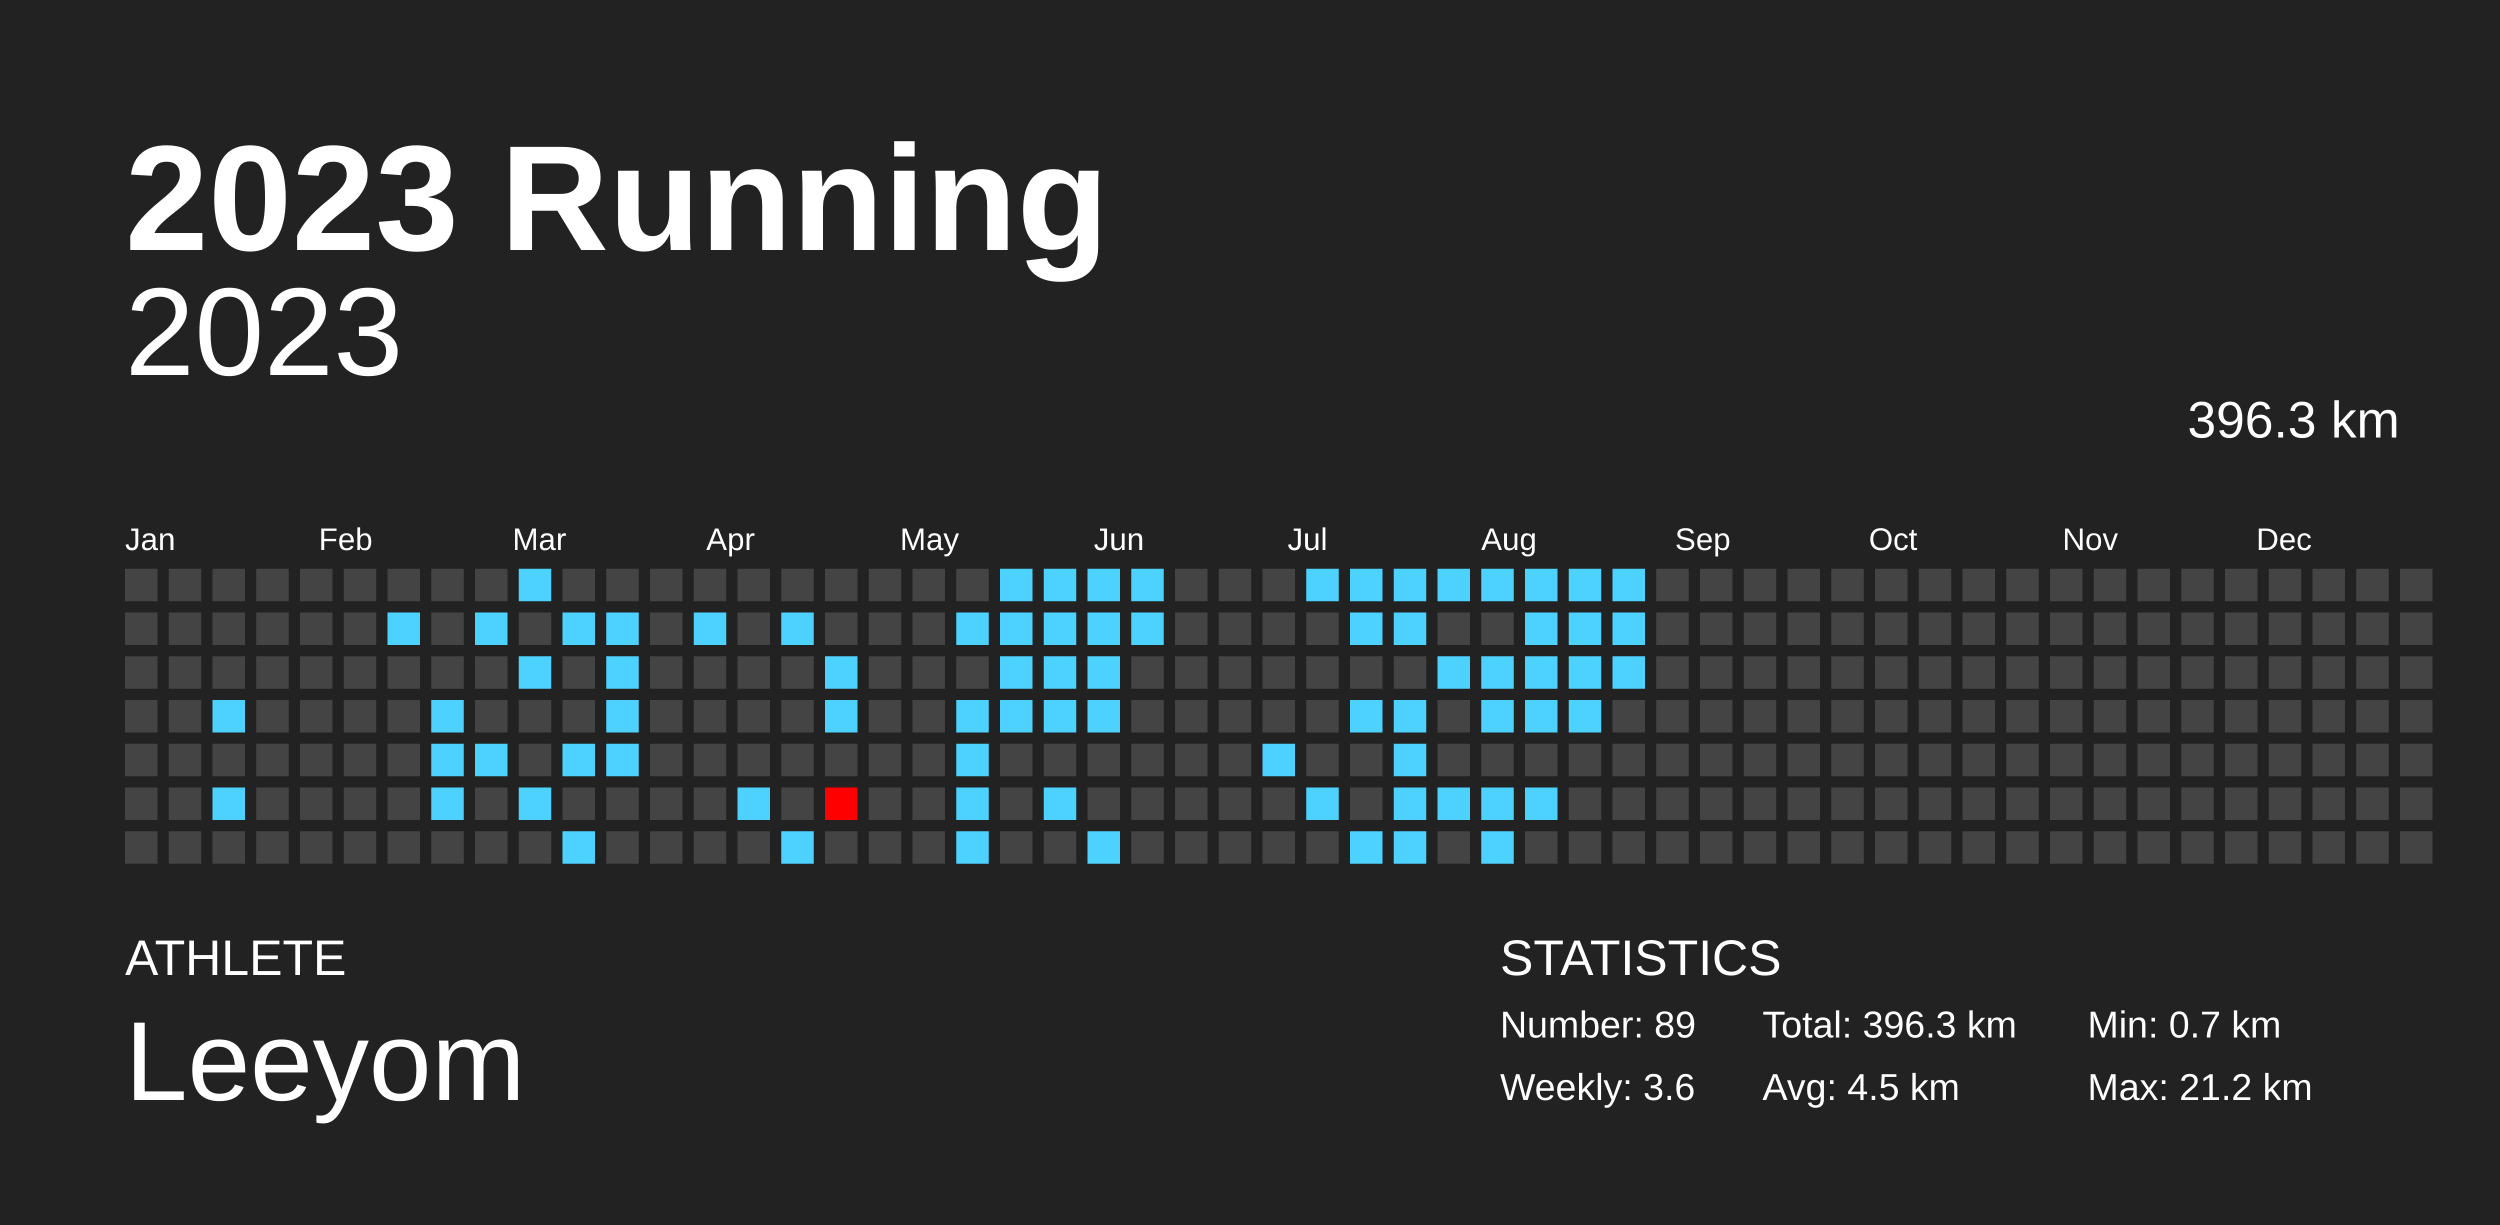
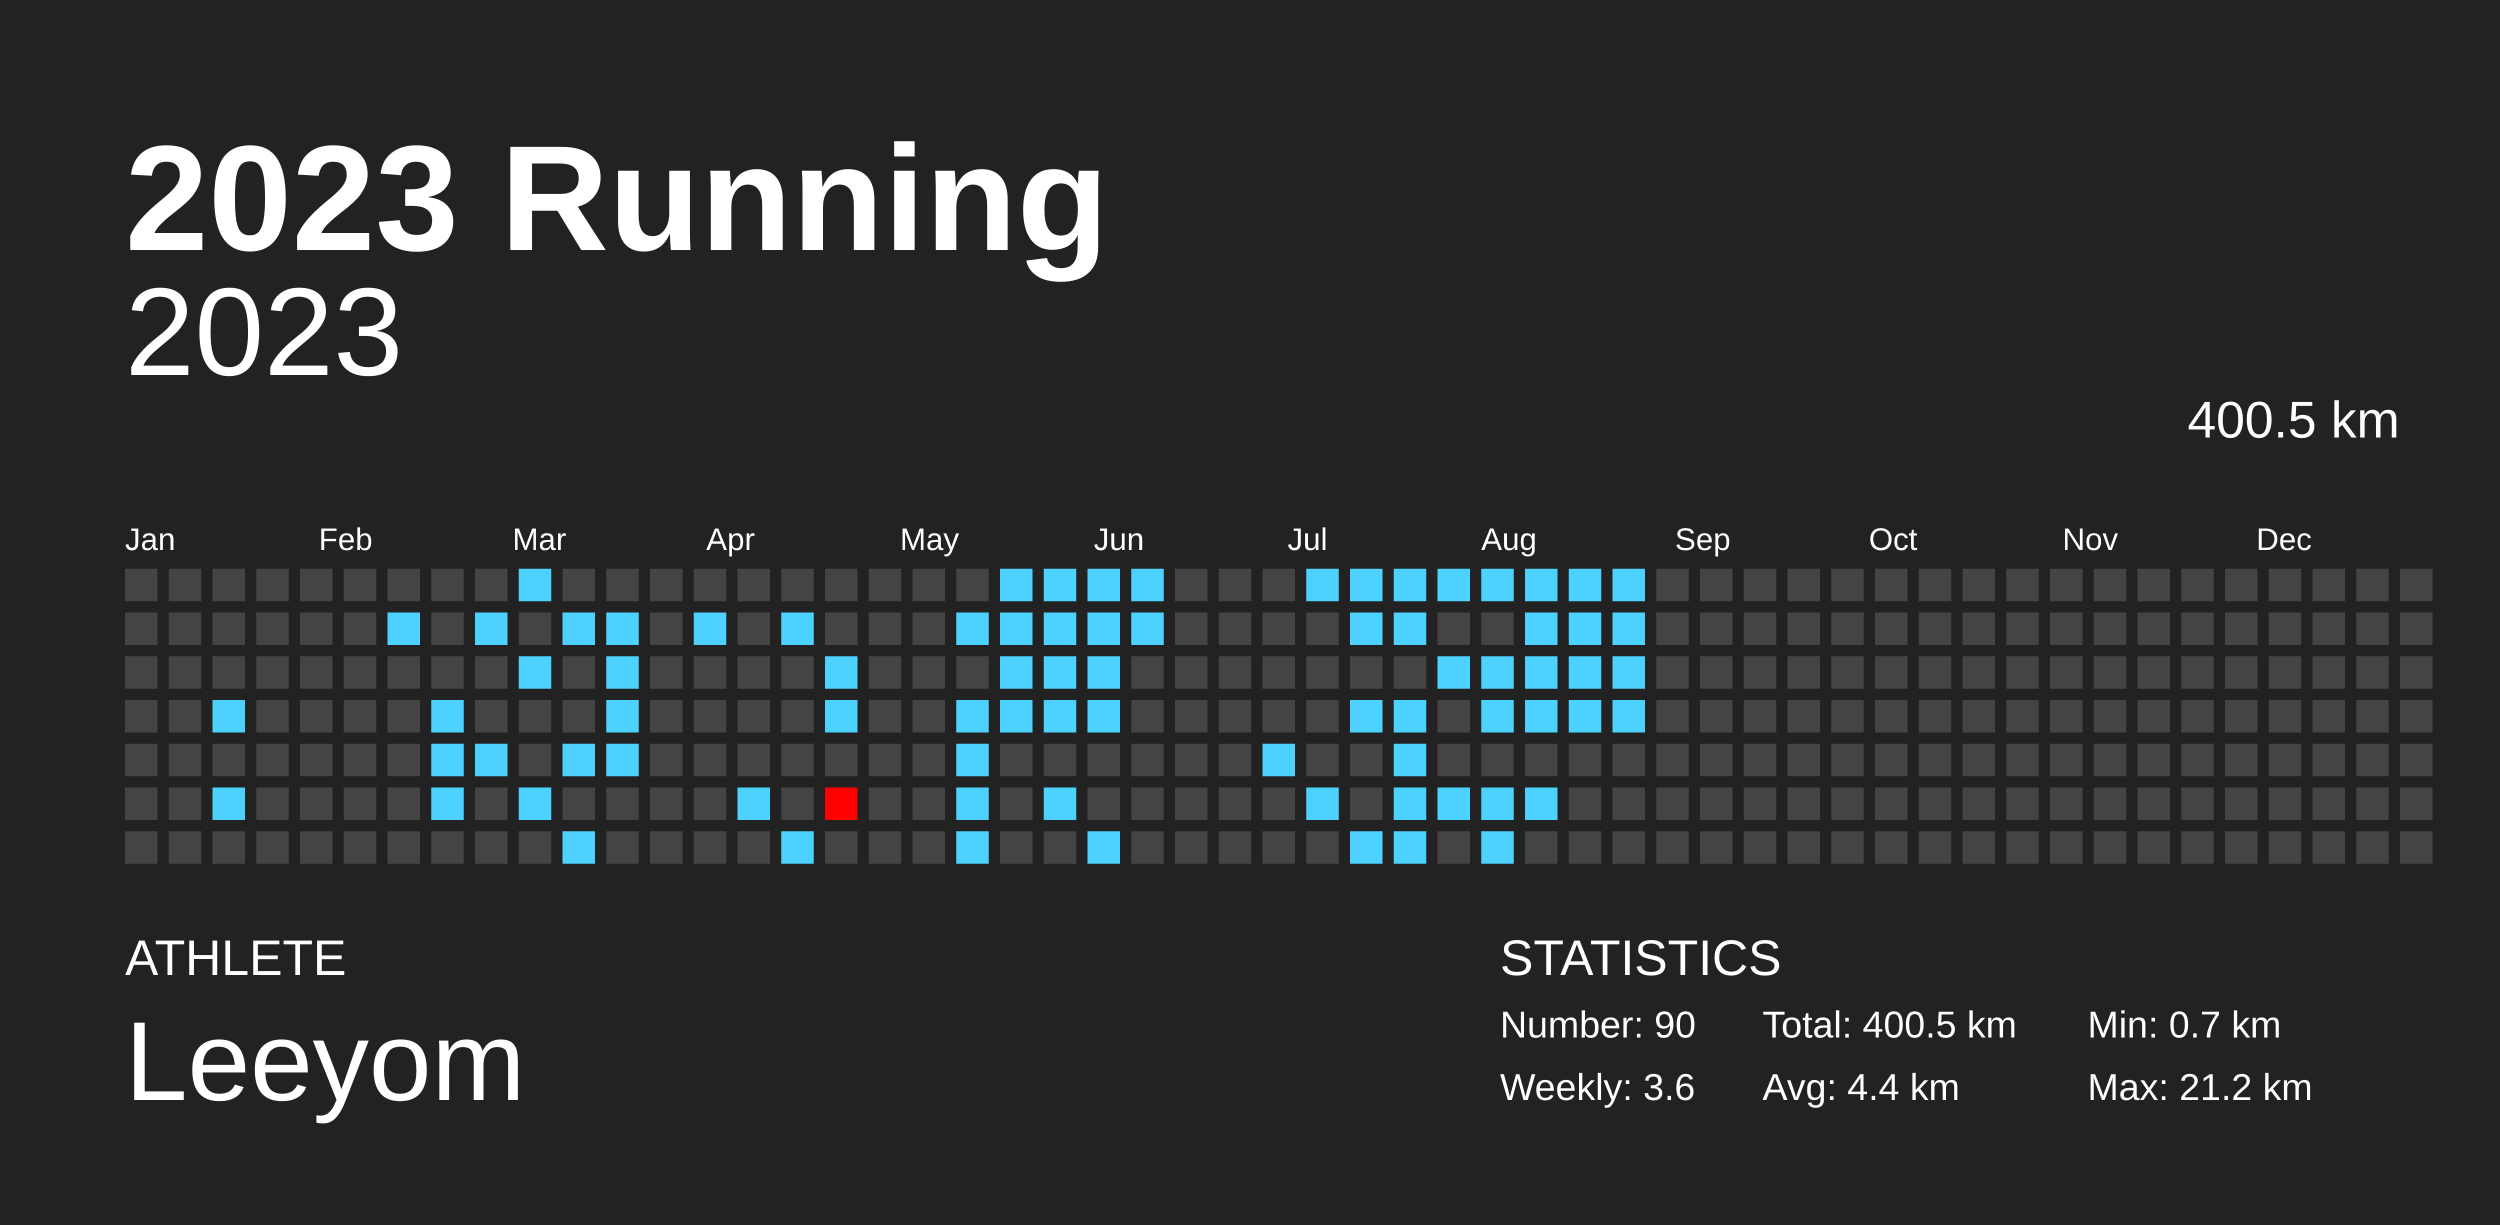
<svg xmlns="http://www.w3.org/2000/svg" baseProfile="full" height="98mm" version="1.1" viewBox="0,0,200,98" width="200mm">
  <defs />
  <rect fill="#222222" height="98" width="200" x="0" y="0" />
  <text fill="#FFFFFF" style="font-size:12px; font-family:Arial; font-weight:bold;" x="10" y="20">2023 Running</text>
  <text fill="#FFFFFF" style="font-size:4px; font-family:Arial" x="10" y="78">ATHLETE</text>
  <text fill="#FFFFFF" style="font-size:9px; font-family:Arial" x="10" y="88">Leeyom</text>
  <text fill="#FFFFFF" style="font-size:4px; font-family:Arial" x="120" y="78">STATISTICS</text>
-   <text fill="#FFFFFF" style="font-size:3px; font-family:Arial" x="120" y="83">Number: 89</text>
+   <text fill="#FFFFFF" style="font-size:3px; font-family:Arial" x="120" y="83">Number: 90</text>
  <text fill="#FFFFFF" style="font-size:3px; font-family:Arial" x="120" y="88">Weekly: 3.6</text>
-   <text fill="#FFFFFF" style="font-size:3px; font-family:Arial" x="141" y="83">Total: 396.3 km</text>
-   <text fill="#FFFFFF" style="font-size:3px; font-family:Arial" x="141" y="88">Avg: 4.5 km</text>
+   <text fill="#FFFFFF" style="font-size:3px; font-family:Arial" x="141" y="83">Total: 400.5 km</text>
+   <text fill="#FFFFFF" style="font-size:3px; font-family:Arial" x="141" y="88">Avg: 4.4 km</text>
  <text fill="#FFFFFF" style="font-size:3px; font-family:Arial" x="167" y="83">Min: 0.7 km</text>
  <text fill="#FFFFFF" style="font-size:3px; font-family:Arial" x="167" y="88">Max: 21.2 km</text>
  <text alignment-baseline="hanging" fill="#FFFFFF" style="font-size:10.0px; font-family:Arial;" x="10" y="30">2023</text>
-   <text alignment-baseline="hanging" fill="#FFFFFF" style="font-size:4.125px; font-family:Arial;" x="175" y="35">396.3 km</text>
+   <text alignment-baseline="hanging" fill="#FFFFFF" style="font-size:4.125px; font-family:Arial;" x="175" y="35">400.5 km</text>
  <text fill="#FFFFFF" style="font-size:2.5px; font-family:Arial" x="10.0" y="44">Jan</text>
  <text fill="#FFFFFF" style="font-size:2.5px; font-family:Arial" x="25.5" y="44">Feb</text>
  <text fill="#FFFFFF" style="font-size:2.5px; font-family:Arial" x="41.0" y="44">Mar</text>
  <text fill="#FFFFFF" style="font-size:2.5px; font-family:Arial" x="56.5" y="44">Apr</text>
  <text fill="#FFFFFF" style="font-size:2.5px; font-family:Arial" x="72.0" y="44">May</text>
  <text fill="#FFFFFF" style="font-size:2.5px; font-family:Arial" x="87.5" y="44">Jun</text>
  <text fill="#FFFFFF" style="font-size:2.5px; font-family:Arial" x="103.0" y="44">Jul</text>
  <text fill="#FFFFFF" style="font-size:2.5px; font-family:Arial" x="118.5" y="44">Aug</text>
  <text fill="#FFFFFF" style="font-size:2.5px; font-family:Arial" x="134.0" y="44">Sep</text>
  <text fill="#FFFFFF" style="font-size:2.5px; font-family:Arial" x="149.5" y="44">Oct</text>
  <text fill="#FFFFFF" style="font-size:2.5px; font-family:Arial" x="165.0" y="44">Nov</text>
  <text fill="#FFFFFF" style="font-size:2.5px; font-family:Arial" x="180.5" y="44">Dec</text>
  <rect fill="#444444" height="2.6" width="2.6" x="10.0" y="45.5" />
  <rect fill="#444444" height="2.6" width="2.6" x="10.0" y="49.0" />
  <rect fill="#444444" height="2.6" width="2.6" x="10.0" y="52.5" />
  <rect fill="#444444" height="2.6" width="2.6" x="10.0" y="56.0" />
  <rect fill="#444444" height="2.6" width="2.6" x="10.0" y="59.5" />
  <rect fill="#444444" height="2.6" width="2.6" x="10.0" y="63.0" />
  <rect fill="#444444" height="2.6" width="2.6" x="10.0" y="66.5" />
  <rect fill="#444444" height="2.6" width="2.6" x="13.5" y="45.5" />
  <rect fill="#444444" height="2.6" width="2.6" x="13.5" y="49.0" />
  <rect fill="#444444" height="2.6" width="2.6" x="13.5" y="52.5" />
  <rect fill="#444444" height="2.6" width="2.6" x="13.5" y="56.0" />
  <rect fill="#444444" height="2.6" width="2.6" x="13.5" y="59.5" />
  <rect fill="#444444" height="2.6" width="2.6" x="13.5" y="63.0" />
  <rect fill="#444444" height="2.6" width="2.6" x="13.5" y="66.5" />
  <rect fill="#444444" height="2.6" width="2.6" x="17.0" y="45.5" />
  <rect fill="#444444" height="2.6" width="2.6" x="17.0" y="49.0" />
  <rect fill="#444444" height="2.6" width="2.6" x="17.0" y="52.5" />
  <rect fill="#4dd2ff" height="2.6" width="2.6" x="17.0" y="56.0" />
  <rect fill="#444444" height="2.6" width="2.6" x="17.0" y="59.5" />
  <rect fill="#4dd2ff" height="2.6" width="2.6" x="17.0" y="63.0" />
  <rect fill="#444444" height="2.6" width="2.6" x="17.0" y="66.5" />
  <rect fill="#444444" height="2.6" width="2.6" x="20.5" y="45.5" />
  <rect fill="#444444" height="2.6" width="2.6" x="20.5" y="49.0" />
  <rect fill="#444444" height="2.6" width="2.6" x="20.5" y="52.5" />
  <rect fill="#444444" height="2.6" width="2.6" x="20.5" y="56.0" />
  <rect fill="#444444" height="2.6" width="2.6" x="20.5" y="59.5" />
  <rect fill="#444444" height="2.6" width="2.6" x="20.5" y="63.0" />
  <rect fill="#444444" height="2.6" width="2.6" x="20.5" y="66.5" />
  <rect fill="#444444" height="2.6" width="2.6" x="24.0" y="45.5" />
  <rect fill="#444444" height="2.6" width="2.6" x="24.0" y="49.0" />
  <rect fill="#444444" height="2.6" width="2.6" x="24.0" y="52.5" />
  <rect fill="#444444" height="2.6" width="2.6" x="24.0" y="56.0" />
  <rect fill="#444444" height="2.6" width="2.6" x="24.0" y="59.5" />
  <rect fill="#444444" height="2.6" width="2.6" x="24.0" y="63.0" />
  <rect fill="#444444" height="2.6" width="2.6" x="24.0" y="66.5" />
  <rect fill="#444444" height="2.6" width="2.6" x="27.5" y="45.5" />
  <rect fill="#444444" height="2.6" width="2.6" x="27.5" y="49.0" />
  <rect fill="#444444" height="2.6" width="2.6" x="27.5" y="52.5" />
  <rect fill="#444444" height="2.6" width="2.6" x="27.5" y="56.0" />
  <rect fill="#444444" height="2.6" width="2.6" x="27.5" y="59.5" />
  <rect fill="#444444" height="2.6" width="2.6" x="27.5" y="63.0" />
  <rect fill="#444444" height="2.6" width="2.6" x="27.5" y="66.5" />
  <rect fill="#444444" height="2.6" width="2.6" x="31.0" y="45.5" />
  <rect fill="#4dd2ff" height="2.6" width="2.6" x="31.0" y="49.0" />
  <rect fill="#444444" height="2.6" width="2.6" x="31.0" y="52.5" />
  <rect fill="#444444" height="2.6" width="2.6" x="31.0" y="56.0" />
  <rect fill="#444444" height="2.6" width="2.6" x="31.0" y="59.5" />
  <rect fill="#444444" height="2.6" width="2.6" x="31.0" y="63.0" />
  <rect fill="#444444" height="2.6" width="2.6" x="31.0" y="66.5" />
  <rect fill="#444444" height="2.6" width="2.6" x="34.5" y="45.5" />
  <rect fill="#444444" height="2.6" width="2.6" x="34.5" y="49.0" />
  <rect fill="#444444" height="2.6" width="2.6" x="34.5" y="52.5" />
  <rect fill="#4dd2ff" height="2.6" width="2.6" x="34.5" y="56.0" />
  <rect fill="#4dd2ff" height="2.6" width="2.6" x="34.5" y="59.5" />
  <rect fill="#4dd2ff" height="2.6" width="2.6" x="34.5" y="63.0" />
  <rect fill="#444444" height="2.6" width="2.6" x="34.5" y="66.5" />
  <rect fill="#444444" height="2.6" width="2.6" x="38.0" y="45.5" />
  <rect fill="#4dd2ff" height="2.6" width="2.6" x="38.0" y="49.0" />
  <rect fill="#444444" height="2.6" width="2.6" x="38.0" y="52.5" />
  <rect fill="#444444" height="2.6" width="2.6" x="38.0" y="56.0" />
  <rect fill="#4dd2ff" height="2.6" width="2.6" x="38.0" y="59.5" />
  <rect fill="#444444" height="2.6" width="2.6" x="38.0" y="63.0" />
  <rect fill="#444444" height="2.6" width="2.6" x="38.0" y="66.5" />
  <rect fill="#4dd2ff" height="2.6" width="2.6" x="41.5" y="45.5" />
  <rect fill="#444444" height="2.6" width="2.6" x="41.5" y="49.0" />
  <rect fill="#4dd2ff" height="2.6" width="2.6" x="41.5" y="52.5" />
  <rect fill="#444444" height="2.6" width="2.6" x="41.5" y="56.0" />
  <rect fill="#444444" height="2.6" width="2.6" x="41.5" y="59.5" />
  <rect fill="#4dd2ff" height="2.6" width="2.6" x="41.5" y="63.0" />
  <rect fill="#444444" height="2.6" width="2.6" x="41.5" y="66.5" />
  <rect fill="#444444" height="2.6" width="2.6" x="45.0" y="45.5" />
  <rect fill="#4dd2ff" height="2.6" width="2.6" x="45.0" y="49.0" />
  <rect fill="#444444" height="2.6" width="2.6" x="45.0" y="52.5" />
  <rect fill="#444444" height="2.6" width="2.6" x="45.0" y="56.0" />
  <rect fill="#4dd2ff" height="2.6" width="2.6" x="45.0" y="59.5" />
  <rect fill="#444444" height="2.6" width="2.6" x="45.0" y="63.0" />
  <rect fill="#4dd2ff" height="2.6" width="2.6" x="45.0" y="66.5" />
  <rect fill="#444444" height="2.6" width="2.6" x="48.5" y="45.5" />
  <rect fill="#4dd2ff" height="2.6" width="2.6" x="48.5" y="49.0" />
  <rect fill="#4dd2ff" height="2.6" width="2.6" x="48.5" y="52.5" />
  <rect fill="#4dd2ff" height="2.6" width="2.6" x="48.5" y="56.0" />
  <rect fill="#4dd2ff" height="2.6" width="2.6" x="48.5" y="59.5" />
  <rect fill="#444444" height="2.6" width="2.6" x="48.5" y="63.0" />
  <rect fill="#444444" height="2.6" width="2.6" x="48.5" y="66.5" />
  <rect fill="#444444" height="2.6" width="2.6" x="52.0" y="45.5" />
  <rect fill="#444444" height="2.6" width="2.6" x="52.0" y="49.0" />
  <rect fill="#444444" height="2.6" width="2.6" x="52.0" y="52.5" />
  <rect fill="#444444" height="2.6" width="2.6" x="52.0" y="56.0" />
  <rect fill="#444444" height="2.6" width="2.6" x="52.0" y="59.5" />
  <rect fill="#444444" height="2.6" width="2.6" x="52.0" y="63.0" />
  <rect fill="#444444" height="2.6" width="2.6" x="52.0" y="66.5" />
  <rect fill="#444444" height="2.6" width="2.6" x="55.5" y="45.5" />
  <rect fill="#4dd2ff" height="2.6" width="2.6" x="55.5" y="49.0" />
  <rect fill="#444444" height="2.6" width="2.6" x="55.5" y="52.5" />
  <rect fill="#444444" height="2.6" width="2.6" x="55.5" y="56.0" />
  <rect fill="#444444" height="2.6" width="2.6" x="55.5" y="59.5" />
  <rect fill="#444444" height="2.6" width="2.6" x="55.5" y="63.0" />
  <rect fill="#444444" height="2.6" width="2.6" x="55.5" y="66.5" />
  <rect fill="#444444" height="2.6" width="2.6" x="59.0" y="45.5" />
  <rect fill="#444444" height="2.6" width="2.6" x="59.0" y="49.0" />
  <rect fill="#444444" height="2.6" width="2.6" x="59.0" y="52.5" />
  <rect fill="#444444" height="2.6" width="2.6" x="59.0" y="56.0" />
  <rect fill="#444444" height="2.6" width="2.6" x="59.0" y="59.5" />
  <rect fill="#4dd2ff" height="2.6" width="2.6" x="59.0" y="63.0" />
  <rect fill="#444444" height="2.6" width="2.6" x="59.0" y="66.5" />
  <rect fill="#444444" height="2.6" width="2.6" x="62.5" y="45.5" />
  <rect fill="#4dd2ff" height="2.6" width="2.6" x="62.5" y="49.0" />
  <rect fill="#444444" height="2.6" width="2.6" x="62.5" y="52.5" />
  <rect fill="#444444" height="2.6" width="2.6" x="62.5" y="56.0" />
  <rect fill="#444444" height="2.6" width="2.6" x="62.5" y="59.5" />
  <rect fill="#444444" height="2.6" width="2.6" x="62.5" y="63.0" />
  <rect fill="#4dd2ff" height="2.6" width="2.6" x="62.5" y="66.5" />
  <rect fill="#444444" height="2.6" width="2.6" x="66.0" y="45.5" />
  <rect fill="#444444" height="2.6" width="2.6" x="66.0" y="49.0" />
  <rect fill="#4dd2ff" height="2.6" width="2.6" x="66.0" y="52.5" />
  <rect fill="#4dd2ff" height="2.6" width="2.6" x="66.0" y="56.0" />
  <rect fill="#444444" height="2.6" width="2.6" x="66.0" y="59.5" />
  <rect fill="red" height="2.6" width="2.6" x="66.0" y="63.0" />
  <rect fill="#444444" height="2.6" width="2.6" x="66.0" y="66.5" />
  <rect fill="#444444" height="2.6" width="2.6" x="69.5" y="45.5" />
  <rect fill="#444444" height="2.6" width="2.6" x="69.5" y="49.0" />
  <rect fill="#444444" height="2.6" width="2.6" x="69.5" y="52.5" />
  <rect fill="#444444" height="2.6" width="2.6" x="69.5" y="56.0" />
  <rect fill="#444444" height="2.6" width="2.6" x="69.5" y="59.5" />
  <rect fill="#444444" height="2.6" width="2.6" x="69.5" y="63.0" />
  <rect fill="#444444" height="2.6" width="2.6" x="69.5" y="66.5" />
  <rect fill="#444444" height="2.6" width="2.6" x="73.0" y="45.5" />
  <rect fill="#444444" height="2.6" width="2.6" x="73.0" y="49.0" />
  <rect fill="#444444" height="2.6" width="2.6" x="73.0" y="52.5" />
  <rect fill="#444444" height="2.6" width="2.6" x="73.0" y="56.0" />
  <rect fill="#444444" height="2.6" width="2.6" x="73.0" y="59.5" />
  <rect fill="#444444" height="2.6" width="2.6" x="73.0" y="63.0" />
  <rect fill="#444444" height="2.6" width="2.6" x="73.0" y="66.5" />
  <rect fill="#444444" height="2.6" width="2.6" x="76.5" y="45.5" />
  <rect fill="#4dd2ff" height="2.6" width="2.6" x="76.5" y="49.0" />
  <rect fill="#444444" height="2.6" width="2.6" x="76.5" y="52.5" />
  <rect fill="#4dd2ff" height="2.6" width="2.6" x="76.5" y="56.0" />
  <rect fill="#4dd2ff" height="2.6" width="2.6" x="76.5" y="59.5" />
  <rect fill="#4dd2ff" height="2.6" width="2.6" x="76.5" y="63.0" />
  <rect fill="#4dd2ff" height="2.6" width="2.6" x="76.5" y="66.5" />
  <rect fill="#4dd2ff" height="2.6" width="2.6" x="80.0" y="45.5" />
  <rect fill="#4dd2ff" height="2.6" width="2.6" x="80.0" y="49.0" />
  <rect fill="#4dd2ff" height="2.6" width="2.6" x="80.0" y="52.5" />
  <rect fill="#4dd2ff" height="2.6" width="2.6" x="80.0" y="56.0" />
  <rect fill="#444444" height="2.6" width="2.6" x="80.0" y="59.5" />
  <rect fill="#444444" height="2.6" width="2.6" x="80.0" y="63.0" />
  <rect fill="#444444" height="2.6" width="2.6" x="80.0" y="66.5" />
  <rect fill="#4dd2ff" height="2.6" width="2.6" x="83.5" y="45.5" />
  <rect fill="#4dd2ff" height="2.6" width="2.6" x="83.5" y="49.0" />
  <rect fill="#4dd2ff" height="2.6" width="2.6" x="83.5" y="52.5" />
  <rect fill="#4dd2ff" height="2.6" width="2.6" x="83.5" y="56.0" />
  <rect fill="#444444" height="2.6" width="2.6" x="83.5" y="59.5" />
  <rect fill="#4dd2ff" height="2.6" width="2.6" x="83.5" y="63.0" />
  <rect fill="#444444" height="2.6" width="2.6" x="83.5" y="66.5" />
  <rect fill="#4dd2ff" height="2.6" width="2.6" x="87.0" y="45.5" />
  <rect fill="#4dd2ff" height="2.6" width="2.6" x="87.0" y="49.0" />
  <rect fill="#4dd2ff" height="2.6" width="2.6" x="87.0" y="52.5" />
  <rect fill="#4dd2ff" height="2.6" width="2.6" x="87.0" y="56.0" />
  <rect fill="#444444" height="2.6" width="2.6" x="87.0" y="59.5" />
  <rect fill="#444444" height="2.6" width="2.6" x="87.0" y="63.0" />
  <rect fill="#4dd2ff" height="2.6" width="2.6" x="87.0" y="66.5" />
  <rect fill="#4dd2ff" height="2.6" width="2.6" x="90.5" y="45.5" />
  <rect fill="#4dd2ff" height="2.6" width="2.6" x="90.5" y="49.0" />
  <rect fill="#444444" height="2.6" width="2.6" x="90.5" y="52.5" />
  <rect fill="#444444" height="2.6" width="2.6" x="90.5" y="56.0" />
  <rect fill="#444444" height="2.6" width="2.6" x="90.5" y="59.5" />
  <rect fill="#444444" height="2.6" width="2.6" x="90.5" y="63.0" />
  <rect fill="#444444" height="2.6" width="2.6" x="90.5" y="66.5" />
  <rect fill="#444444" height="2.6" width="2.6" x="94.0" y="45.5" />
  <rect fill="#444444" height="2.6" width="2.6" x="94.0" y="49.0" />
  <rect fill="#444444" height="2.6" width="2.6" x="94.0" y="52.5" />
  <rect fill="#444444" height="2.6" width="2.6" x="94.0" y="56.0" />
  <rect fill="#444444" height="2.6" width="2.6" x="94.0" y="59.5" />
  <rect fill="#444444" height="2.6" width="2.6" x="94.0" y="63.0" />
  <rect fill="#444444" height="2.6" width="2.6" x="94.0" y="66.5" />
  <rect fill="#444444" height="2.6" width="2.6" x="97.5" y="45.5" />
  <rect fill="#444444" height="2.6" width="2.6" x="97.5" y="49.0" />
  <rect fill="#444444" height="2.6" width="2.6" x="97.5" y="52.5" />
  <rect fill="#444444" height="2.6" width="2.6" x="97.5" y="56.0" />
  <rect fill="#444444" height="2.6" width="2.6" x="97.5" y="59.5" />
  <rect fill="#444444" height="2.6" width="2.6" x="97.5" y="63.0" />
  <rect fill="#444444" height="2.6" width="2.6" x="97.5" y="66.5" />
  <rect fill="#444444" height="2.6" width="2.6" x="101.0" y="45.5" />
  <rect fill="#444444" height="2.6" width="2.6" x="101.0" y="49.0" />
  <rect fill="#444444" height="2.6" width="2.6" x="101.0" y="52.5" />
  <rect fill="#444444" height="2.6" width="2.6" x="101.0" y="56.0" />
  <rect fill="#4dd2ff" height="2.6" width="2.6" x="101.0" y="59.5" />
  <rect fill="#444444" height="2.6" width="2.6" x="101.0" y="63.0" />
  <rect fill="#444444" height="2.6" width="2.6" x="101.0" y="66.5" />
  <rect fill="#4dd2ff" height="2.6" width="2.6" x="104.5" y="45.5" />
  <rect fill="#444444" height="2.6" width="2.6" x="104.5" y="49.0" />
  <rect fill="#444444" height="2.6" width="2.6" x="104.5" y="52.5" />
  <rect fill="#444444" height="2.6" width="2.6" x="104.5" y="56.0" />
  <rect fill="#444444" height="2.6" width="2.6" x="104.5" y="59.5" />
  <rect fill="#4dd2ff" height="2.6" width="2.6" x="104.5" y="63.0" />
  <rect fill="#444444" height="2.6" width="2.6" x="104.5" y="66.5" />
  <rect fill="#4dd2ff" height="2.6" width="2.6" x="108.0" y="45.5" />
  <rect fill="#4dd2ff" height="2.6" width="2.6" x="108.0" y="49.0" />
  <rect fill="#444444" height="2.6" width="2.6" x="108.0" y="52.5" />
  <rect fill="#4dd2ff" height="2.6" width="2.6" x="108.0" y="56.0" />
  <rect fill="#444444" height="2.6" width="2.6" x="108.0" y="59.5" />
  <rect fill="#444444" height="2.6" width="2.6" x="108.0" y="63.0" />
  <rect fill="#4dd2ff" height="2.6" width="2.6" x="108.0" y="66.5" />
  <rect fill="#4dd2ff" height="2.6" width="2.6" x="111.5" y="45.5" />
  <rect fill="#4dd2ff" height="2.6" width="2.6" x="111.5" y="49.0" />
  <rect fill="#444444" height="2.6" width="2.6" x="111.5" y="52.5" />
  <rect fill="#4dd2ff" height="2.6" width="2.6" x="111.5" y="56.0" />
  <rect fill="#4dd2ff" height="2.6" width="2.6" x="111.5" y="59.5" />
  <rect fill="#4dd2ff" height="2.6" width="2.6" x="111.5" y="63.0" />
  <rect fill="#4dd2ff" height="2.6" width="2.6" x="111.5" y="66.5" />
  <rect fill="#4dd2ff" height="2.6" width="2.6" x="115.0" y="45.5" />
  <rect fill="#444444" height="2.6" width="2.6" x="115.0" y="49.0" />
  <rect fill="#4dd2ff" height="2.6" width="2.6" x="115.0" y="52.5" />
  <rect fill="#444444" height="2.6" width="2.6" x="115.0" y="56.0" />
  <rect fill="#444444" height="2.6" width="2.6" x="115.0" y="59.5" />
  <rect fill="#4dd2ff" height="2.6" width="2.6" x="115.0" y="63.0" />
  <rect fill="#444444" height="2.6" width="2.6" x="115.0" y="66.5" />
  <rect fill="#4dd2ff" height="2.6" width="2.6" x="118.5" y="45.5" />
  <rect fill="#444444" height="2.6" width="2.6" x="118.5" y="49.0" />
  <rect fill="#4dd2ff" height="2.6" width="2.6" x="118.5" y="52.5" />
  <rect fill="#4dd2ff" height="2.6" width="2.6" x="118.5" y="56.0" />
  <rect fill="#444444" height="2.6" width="2.6" x="118.5" y="59.5" />
  <rect fill="#4dd2ff" height="2.6" width="2.6" x="118.5" y="63.0" />
  <rect fill="#4dd2ff" height="2.6" width="2.6" x="118.5" y="66.5" />
  <rect fill="#4dd2ff" height="2.6" width="2.6" x="122.0" y="45.5" />
  <rect fill="#4dd2ff" height="2.6" width="2.6" x="122.0" y="49.0" />
  <rect fill="#4dd2ff" height="2.6" width="2.6" x="122.0" y="52.5" />
  <rect fill="#4dd2ff" height="2.6" width="2.6" x="122.0" y="56.0" />
  <rect fill="#444444" height="2.6" width="2.6" x="122.0" y="59.5" />
  <rect fill="#4dd2ff" height="2.6" width="2.6" x="122.0" y="63.0" />
  <rect fill="#444444" height="2.6" width="2.6" x="122.0" y="66.5" />
  <rect fill="#4dd2ff" height="2.6" width="2.6" x="125.5" y="45.5" />
  <rect fill="#4dd2ff" height="2.6" width="2.6" x="125.5" y="49.0" />
  <rect fill="#4dd2ff" height="2.6" width="2.6" x="125.5" y="52.5" />
  <rect fill="#4dd2ff" height="2.6" width="2.6" x="125.5" y="56.0" />
  <rect fill="#444444" height="2.6" width="2.6" x="125.5" y="59.5" />
  <rect fill="#444444" height="2.6" width="2.6" x="125.5" y="63.0" />
  <rect fill="#444444" height="2.6" width="2.6" x="125.5" y="66.5" />
  <rect fill="#4dd2ff" height="2.6" width="2.6" x="129.0" y="45.5" />
  <rect fill="#4dd2ff" height="2.6" width="2.6" x="129.0" y="49.0" />
  <rect fill="#4dd2ff" height="2.6" width="2.6" x="129.0" y="52.5" />
-   <rect fill="#444444" height="2.6" width="2.6" x="129.0" y="56.0" />
+   <rect fill="#4dd2ff" height="2.6" width="2.6" x="129.0" y="56.0" />
  <rect fill="#444444" height="2.6" width="2.6" x="129.0" y="59.5" />
  <rect fill="#444444" height="2.6" width="2.6" x="129.0" y="63.0" />
  <rect fill="#444444" height="2.6" width="2.6" x="129.0" y="66.5" />
  <rect fill="#444444" height="2.6" width="2.6" x="132.5" y="45.5" />
  <rect fill="#444444" height="2.6" width="2.6" x="132.5" y="49.0" />
  <rect fill="#444444" height="2.6" width="2.6" x="132.5" y="52.5" />
  <rect fill="#444444" height="2.6" width="2.6" x="132.5" y="56.0" />
  <rect fill="#444444" height="2.6" width="2.6" x="132.5" y="59.5" />
  <rect fill="#444444" height="2.6" width="2.6" x="132.5" y="63.0" />
  <rect fill="#444444" height="2.6" width="2.6" x="132.5" y="66.5" />
  <rect fill="#444444" height="2.6" width="2.6" x="136.0" y="45.5" />
  <rect fill="#444444" height="2.6" width="2.6" x="136.0" y="49.0" />
  <rect fill="#444444" height="2.6" width="2.6" x="136.0" y="52.5" />
  <rect fill="#444444" height="2.6" width="2.6" x="136.0" y="56.0" />
  <rect fill="#444444" height="2.6" width="2.6" x="136.0" y="59.5" />
  <rect fill="#444444" height="2.6" width="2.6" x="136.0" y="63.0" />
  <rect fill="#444444" height="2.6" width="2.6" x="136.0" y="66.5" />
  <rect fill="#444444" height="2.6" width="2.6" x="139.5" y="45.5" />
  <rect fill="#444444" height="2.6" width="2.6" x="139.5" y="49.0" />
  <rect fill="#444444" height="2.6" width="2.6" x="139.5" y="52.5" />
  <rect fill="#444444" height="2.6" width="2.6" x="139.5" y="56.0" />
  <rect fill="#444444" height="2.6" width="2.6" x="139.5" y="59.5" />
  <rect fill="#444444" height="2.6" width="2.6" x="139.5" y="63.0" />
  <rect fill="#444444" height="2.6" width="2.6" x="139.5" y="66.5" />
  <rect fill="#444444" height="2.6" width="2.6" x="143.0" y="45.5" />
  <rect fill="#444444" height="2.6" width="2.6" x="143.0" y="49.0" />
  <rect fill="#444444" height="2.6" width="2.6" x="143.0" y="52.5" />
  <rect fill="#444444" height="2.6" width="2.6" x="143.0" y="56.0" />
  <rect fill="#444444" height="2.6" width="2.6" x="143.0" y="59.5" />
  <rect fill="#444444" height="2.6" width="2.6" x="143.0" y="63.0" />
  <rect fill="#444444" height="2.6" width="2.6" x="143.0" y="66.5" />
  <rect fill="#444444" height="2.6" width="2.6" x="146.5" y="45.5" />
  <rect fill="#444444" height="2.6" width="2.6" x="146.5" y="49.0" />
  <rect fill="#444444" height="2.6" width="2.6" x="146.5" y="52.5" />
  <rect fill="#444444" height="2.6" width="2.6" x="146.5" y="56.0" />
  <rect fill="#444444" height="2.6" width="2.6" x="146.5" y="59.5" />
  <rect fill="#444444" height="2.6" width="2.6" x="146.5" y="63.0" />
  <rect fill="#444444" height="2.6" width="2.6" x="146.5" y="66.5" />
  <rect fill="#444444" height="2.6" width="2.6" x="150.0" y="45.5" />
  <rect fill="#444444" height="2.6" width="2.6" x="150.0" y="49.0" />
  <rect fill="#444444" height="2.6" width="2.6" x="150.0" y="52.5" />
  <rect fill="#444444" height="2.6" width="2.6" x="150.0" y="56.0" />
  <rect fill="#444444" height="2.6" width="2.6" x="150.0" y="59.5" />
  <rect fill="#444444" height="2.6" width="2.6" x="150.0" y="63.0" />
  <rect fill="#444444" height="2.6" width="2.6" x="150.0" y="66.5" />
  <rect fill="#444444" height="2.6" width="2.6" x="153.5" y="45.5" />
  <rect fill="#444444" height="2.6" width="2.6" x="153.5" y="49.0" />
  <rect fill="#444444" height="2.6" width="2.6" x="153.5" y="52.5" />
  <rect fill="#444444" height="2.6" width="2.6" x="153.5" y="56.0" />
  <rect fill="#444444" height="2.6" width="2.6" x="153.5" y="59.5" />
  <rect fill="#444444" height="2.6" width="2.6" x="153.5" y="63.0" />
  <rect fill="#444444" height="2.6" width="2.6" x="153.5" y="66.5" />
  <rect fill="#444444" height="2.6" width="2.6" x="157.0" y="45.5" />
  <rect fill="#444444" height="2.6" width="2.6" x="157.0" y="49.0" />
  <rect fill="#444444" height="2.6" width="2.6" x="157.0" y="52.5" />
  <rect fill="#444444" height="2.6" width="2.6" x="157.0" y="56.0" />
  <rect fill="#444444" height="2.6" width="2.6" x="157.0" y="59.5" />
  <rect fill="#444444" height="2.6" width="2.6" x="157.0" y="63.0" />
  <rect fill="#444444" height="2.6" width="2.6" x="157.0" y="66.5" />
  <rect fill="#444444" height="2.6" width="2.6" x="160.5" y="45.5" />
  <rect fill="#444444" height="2.6" width="2.6" x="160.5" y="49.0" />
  <rect fill="#444444" height="2.6" width="2.6" x="160.5" y="52.5" />
  <rect fill="#444444" height="2.6" width="2.6" x="160.5" y="56.0" />
  <rect fill="#444444" height="2.6" width="2.6" x="160.5" y="59.5" />
  <rect fill="#444444" height="2.6" width="2.6" x="160.5" y="63.0" />
  <rect fill="#444444" height="2.6" width="2.6" x="160.5" y="66.5" />
  <rect fill="#444444" height="2.6" width="2.6" x="164.0" y="45.5" />
  <rect fill="#444444" height="2.6" width="2.6" x="164.0" y="49.0" />
  <rect fill="#444444" height="2.6" width="2.6" x="164.0" y="52.5" />
  <rect fill="#444444" height="2.6" width="2.6" x="164.0" y="56.0" />
  <rect fill="#444444" height="2.6" width="2.6" x="164.0" y="59.5" />
  <rect fill="#444444" height="2.6" width="2.6" x="164.0" y="63.0" />
  <rect fill="#444444" height="2.6" width="2.6" x="164.0" y="66.5" />
  <rect fill="#444444" height="2.6" width="2.6" x="167.5" y="45.5" />
  <rect fill="#444444" height="2.6" width="2.6" x="167.5" y="49.0" />
  <rect fill="#444444" height="2.6" width="2.6" x="167.5" y="52.5" />
  <rect fill="#444444" height="2.6" width="2.6" x="167.5" y="56.0" />
  <rect fill="#444444" height="2.6" width="2.6" x="167.5" y="59.5" />
  <rect fill="#444444" height="2.6" width="2.6" x="167.5" y="63.0" />
  <rect fill="#444444" height="2.6" width="2.6" x="167.5" y="66.5" />
  <rect fill="#444444" height="2.6" width="2.6" x="171.0" y="45.5" />
  <rect fill="#444444" height="2.6" width="2.6" x="171.0" y="49.0" />
  <rect fill="#444444" height="2.6" width="2.6" x="171.0" y="52.5" />
  <rect fill="#444444" height="2.6" width="2.6" x="171.0" y="56.0" />
  <rect fill="#444444" height="2.6" width="2.6" x="171.0" y="59.5" />
  <rect fill="#444444" height="2.6" width="2.6" x="171.0" y="63.0" />
  <rect fill="#444444" height="2.6" width="2.6" x="171.0" y="66.5" />
  <rect fill="#444444" height="2.6" width="2.6" x="174.5" y="45.5" />
  <rect fill="#444444" height="2.6" width="2.6" x="174.5" y="49.0" />
  <rect fill="#444444" height="2.6" width="2.6" x="174.5" y="52.5" />
  <rect fill="#444444" height="2.6" width="2.6" x="174.5" y="56.0" />
  <rect fill="#444444" height="2.6" width="2.6" x="174.5" y="59.5" />
  <rect fill="#444444" height="2.6" width="2.6" x="174.5" y="63.0" />
  <rect fill="#444444" height="2.6" width="2.6" x="174.5" y="66.5" />
  <rect fill="#444444" height="2.6" width="2.6" x="178.0" y="45.5" />
  <rect fill="#444444" height="2.6" width="2.6" x="178.0" y="49.0" />
  <rect fill="#444444" height="2.6" width="2.6" x="178.0" y="52.5" />
  <rect fill="#444444" height="2.6" width="2.6" x="178.0" y="56.0" />
  <rect fill="#444444" height="2.6" width="2.6" x="178.0" y="59.5" />
  <rect fill="#444444" height="2.6" width="2.6" x="178.0" y="63.0" />
  <rect fill="#444444" height="2.6" width="2.6" x="178.0" y="66.5" />
  <rect fill="#444444" height="2.6" width="2.6" x="181.5" y="45.5" />
  <rect fill="#444444" height="2.6" width="2.6" x="181.5" y="49.0" />
  <rect fill="#444444" height="2.6" width="2.6" x="181.5" y="52.5" />
  <rect fill="#444444" height="2.6" width="2.6" x="181.5" y="56.0" />
  <rect fill="#444444" height="2.6" width="2.6" x="181.5" y="59.5" />
  <rect fill="#444444" height="2.6" width="2.6" x="181.5" y="63.0" />
  <rect fill="#444444" height="2.6" width="2.6" x="181.5" y="66.5" />
  <rect fill="#444444" height="2.6" width="2.6" x="185.0" y="45.5" />
  <rect fill="#444444" height="2.6" width="2.6" x="185.0" y="49.0" />
  <rect fill="#444444" height="2.6" width="2.6" x="185.0" y="52.5" />
  <rect fill="#444444" height="2.6" width="2.6" x="185.0" y="56.0" />
  <rect fill="#444444" height="2.6" width="2.6" x="185.0" y="59.5" />
  <rect fill="#444444" height="2.6" width="2.6" x="185.0" y="63.0" />
  <rect fill="#444444" height="2.6" width="2.6" x="185.0" y="66.5" />
  <rect fill="#444444" height="2.6" width="2.6" x="188.5" y="45.5" />
  <rect fill="#444444" height="2.6" width="2.6" x="188.5" y="49.0" />
  <rect fill="#444444" height="2.6" width="2.6" x="188.5" y="52.5" />
  <rect fill="#444444" height="2.6" width="2.6" x="188.5" y="56.0" />
  <rect fill="#444444" height="2.6" width="2.6" x="188.5" y="59.5" />
  <rect fill="#444444" height="2.6" width="2.6" x="188.5" y="63.0" />
  <rect fill="#444444" height="2.6" width="2.6" x="188.5" y="66.5" />
  <rect fill="#444444" height="2.6" width="2.6" x="192.0" y="45.5" />
  <rect fill="#444444" height="2.6" width="2.6" x="192.0" y="49.0" />
  <rect fill="#444444" height="2.6" width="2.6" x="192.0" y="52.5" />
  <rect fill="#444444" height="2.6" width="2.6" x="192.0" y="56.0" />
  <rect fill="#444444" height="2.6" width="2.6" x="192.0" y="59.5" />
  <rect fill="#444444" height="2.6" width="2.6" x="192.0" y="63.0" />
  <rect fill="#444444" height="2.6" width="2.6" x="192.0" y="66.5" />
</svg>
